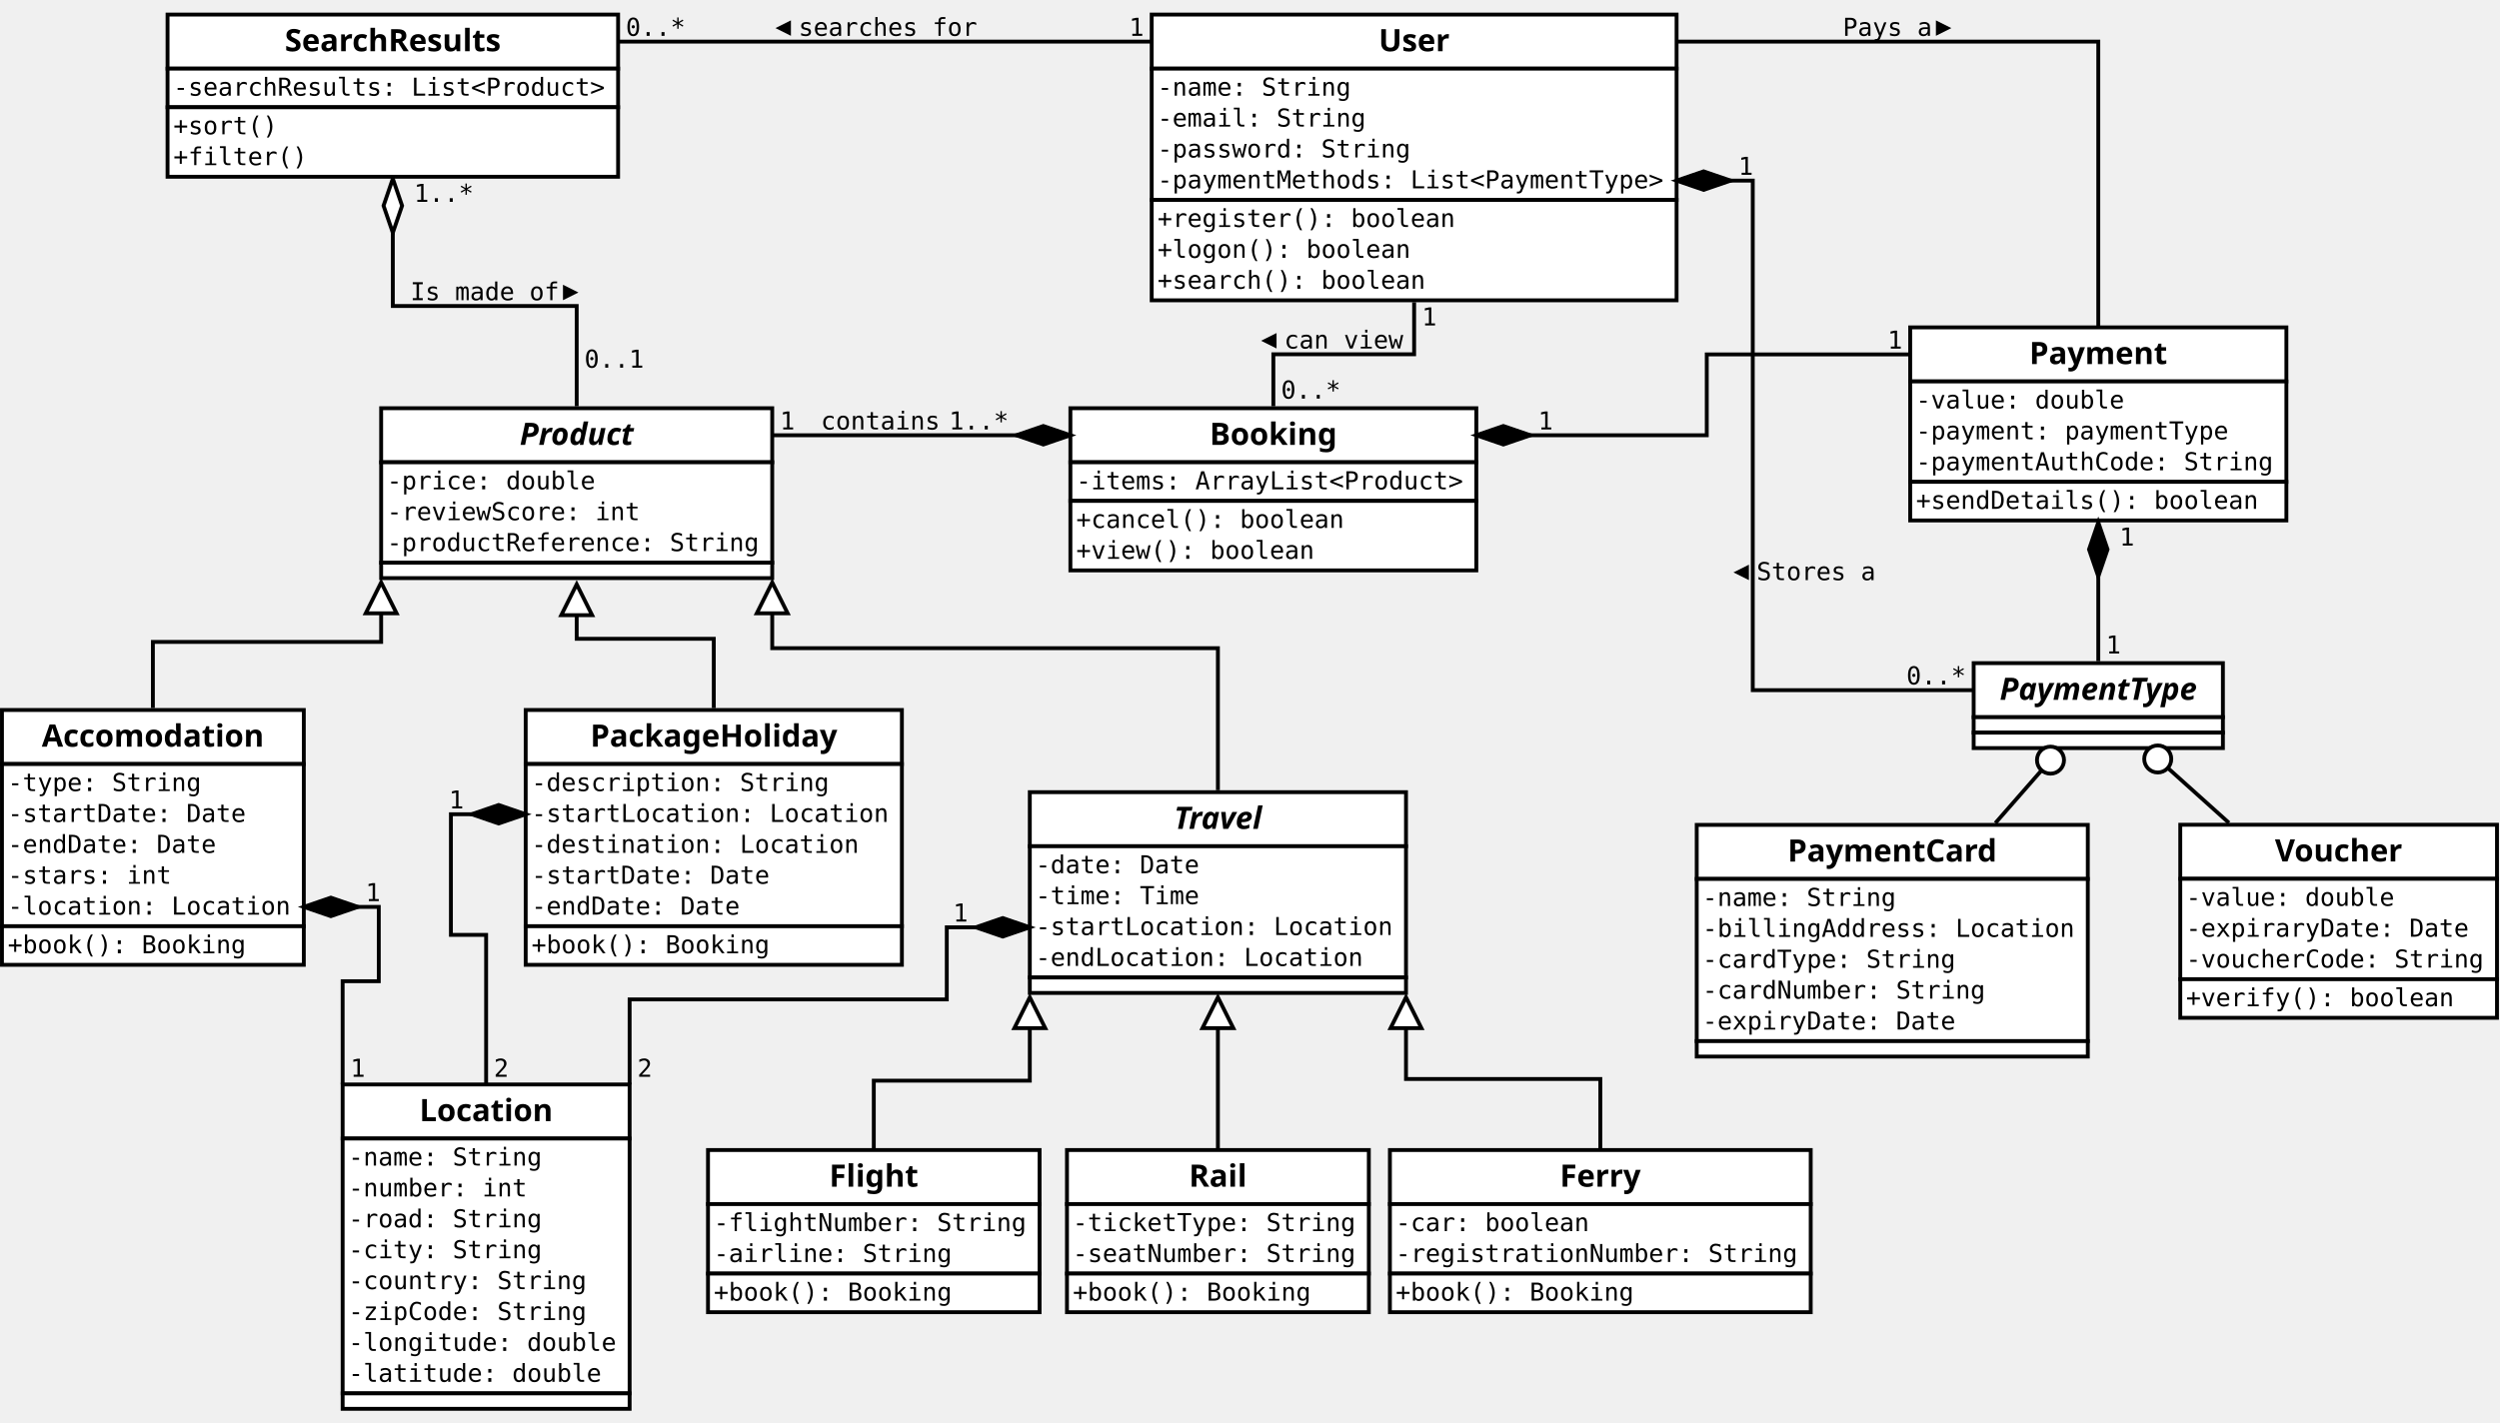
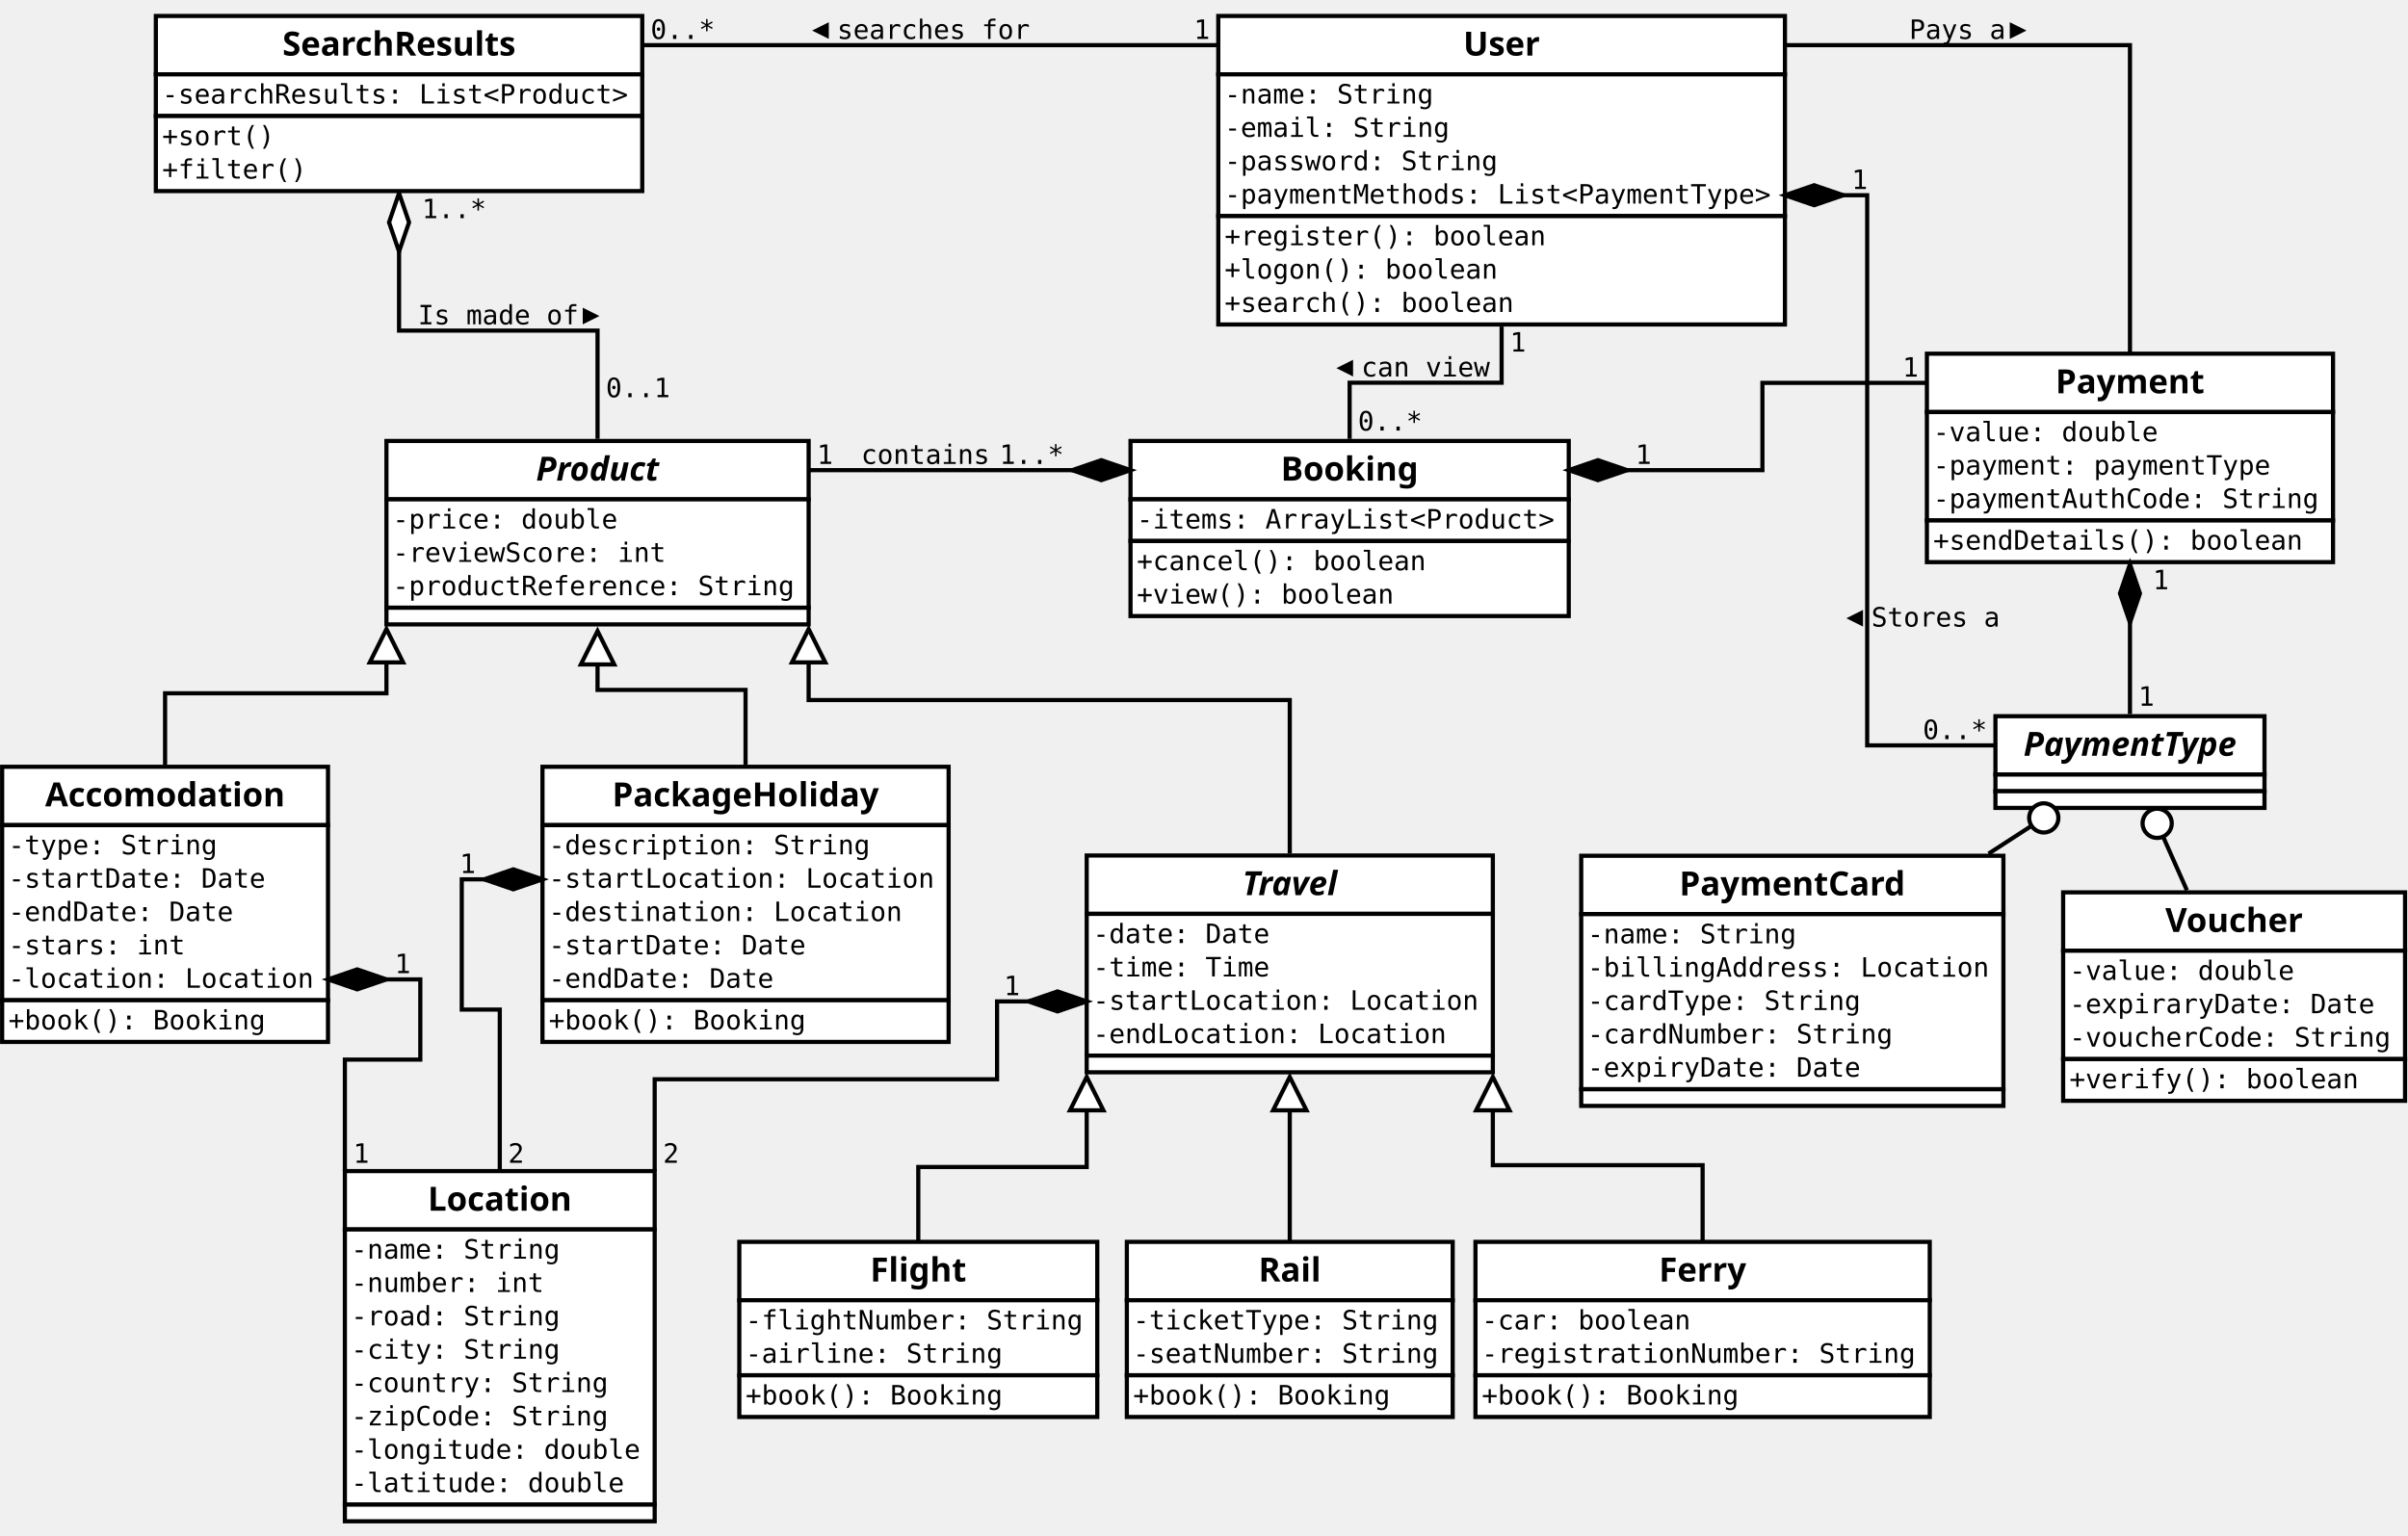
- <svg xmlns="http://www.w3.org/2000/svg" width="65cm" height="37cm" viewBox="-302 -547 1294 725">
+ <svg xmlns="http://www.w3.org/2000/svg" width="58cm" height="37cm" viewBox="-290 -547 1155 725">
  <g>
    <rect style="fill: #ffffff" x="231.238" y="-142.479" width="194.8" height="28" />
    <rect style="fill: none; fill-opacity:0; stroke-width: 2; stroke: #000000" x="231.238" y="-142.479" width="194.8" height="28" />
    <text font-size="16" style="fill: #000000;text-anchor:middle;font-family:sans-serif;font-style:italic;font-weight:700" x="328.638" y="-123.479">Travel</text>
    <rect style="fill: #ffffff" x="231.238" y="-114.479" width="194.8" height="68" />
    <rect style="fill: none; fill-opacity:0; stroke-width: 2; stroke: #000000" x="231.238" y="-114.479" width="194.8" height="68" />
    <text font-size="12.8" style="fill: #000000;text-anchor:start;font-family:monospace;font-style:normal;font-weight:normal" x="234.238" y="-100.479">-date: Date</text>
    <text font-size="12.8" style="fill: #000000;text-anchor:start;font-family:monospace;font-style:normal;font-weight:normal" x="234.238" y="-84.479">-time: Time</text>
    <text font-size="12.8" style="fill: #000000;text-anchor:start;font-family:monospace;font-style:normal;font-weight:normal" x="234.238" y="-68.479">-startLocation: Location</text>
    <text font-size="12.8" style="fill: #000000;text-anchor:start;font-family:monospace;font-style:normal;font-weight:normal" x="234.238" y="-52.479">-endLocation: Location</text>
    <rect style="fill: #ffffff" x="231.238" y="-46.479" width="194.8" height="8" />
    <rect style="fill: none; fill-opacity:0; stroke-width: 2; stroke: #000000" x="231.238" y="-46.479" width="194.8" height="8" />
  </g>
  <g>
-     <rect style="fill: #ffffff" x="-300.988" y="-185.046" width="156.3" height="28" />
-     <rect style="fill: none; fill-opacity:0; stroke-width: 2; stroke: #000000" x="-300.988" y="-185.046" width="156.3" height="28" />
-     <text font-size="16" style="fill: #000000;text-anchor:middle;font-family:sans-serif;font-style:normal;font-weight:700" x="-222.838" y="-166.046">Accomodation</text>
-     <rect style="fill: #ffffff" x="-300.988" y="-157.046" width="156.3" height="84" />
-     <rect style="fill: none; fill-opacity:0; stroke-width: 2; stroke: #000000" x="-300.988" y="-157.046" width="156.3" height="84" />
-     <text font-size="12.8" style="fill: #000000;text-anchor:start;font-family:monospace;font-style:normal;font-weight:normal" x="-297.988" y="-143.046">-type: String</text>
-     <text font-size="12.8" style="fill: #000000;text-anchor:start;font-family:monospace;font-style:normal;font-weight:normal" x="-297.988" y="-127.046">-startDate: Date</text>
-     <text font-size="12.8" style="fill: #000000;text-anchor:start;font-family:monospace;font-style:normal;font-weight:normal" x="-297.988" y="-111.046">-endDate: Date</text>
-     <text font-size="12.8" style="fill: #000000;text-anchor:start;font-family:monospace;font-style:normal;font-weight:normal" x="-297.988" y="-95.046">-stars: int</text>
-     <text font-size="12.8" style="fill: #000000;text-anchor:start;font-family:monospace;font-style:normal;font-weight:normal" x="-297.988" y="-79.046">-location: Location</text>
-     <rect style="fill: #ffffff" x="-300.988" y="-73.046" width="156.3" height="20" />
-     <rect style="fill: none; fill-opacity:0; stroke-width: 2; stroke: #000000" x="-300.988" y="-73.046" width="156.3" height="20" />
-     <text font-size="12.8" style="fill: #000000;text-anchor:start;font-family:monospace;font-style:normal;font-weight:normal" x="-297.988" y="-59.046">+book(): Booking</text>
+     <rect style="fill: #ffffff" x="-288.972" y="-185.046" width="156.3" height="28" />
+     <rect style="fill: none; fill-opacity:0; stroke-width: 2; stroke: #000000" x="-288.972" y="-185.046" width="156.3" height="28" />
+     <text font-size="16" style="fill: #000000;text-anchor:middle;font-family:sans-serif;font-style:normal;font-weight:700" x="-210.822" y="-166.046">Accomodation</text>
+     <rect style="fill: #ffffff" x="-288.972" y="-157.046" width="156.3" height="84" />
+     <rect style="fill: none; fill-opacity:0; stroke-width: 2; stroke: #000000" x="-288.972" y="-157.046" width="156.3" height="84" />
+     <text font-size="12.8" style="fill: #000000;text-anchor:start;font-family:monospace;font-style:normal;font-weight:normal" x="-285.972" y="-143.046">-type: String</text>
+     <text font-size="12.8" style="fill: #000000;text-anchor:start;font-family:monospace;font-style:normal;font-weight:normal" x="-285.972" y="-127.046">-startDate: Date</text>
+     <text font-size="12.8" style="fill: #000000;text-anchor:start;font-family:monospace;font-style:normal;font-weight:normal" x="-285.972" y="-111.046">-endDate: Date</text>
+     <text font-size="12.8" style="fill: #000000;text-anchor:start;font-family:monospace;font-style:normal;font-weight:normal" x="-285.972" y="-95.046">-stars: int</text>
+     <text font-size="12.8" style="fill: #000000;text-anchor:start;font-family:monospace;font-style:normal;font-weight:normal" x="-285.972" y="-79.046">-location: Location</text>
+     <rect style="fill: #ffffff" x="-288.972" y="-73.046" width="156.3" height="20" />
+     <rect style="fill: none; fill-opacity:0; stroke-width: 2; stroke: #000000" x="-288.972" y="-73.046" width="156.3" height="20" />
+     <text font-size="12.8" style="fill: #000000;text-anchor:start;font-family:monospace;font-style:normal;font-weight:normal" x="-285.972" y="-59.046">+book(): Booking</text>
  </g>
  <g>
    <rect style="fill: #ffffff" x="-104.638" y="-341.35" width="202.5" height="28" />
    <rect style="fill: none; fill-opacity:0; stroke-width: 2; stroke: #000000" x="-104.638" y="-341.35" width="202.5" height="28" />
    <text font-size="16" style="fill: #000000;text-anchor:middle;font-family:sans-serif;font-style:italic;font-weight:700" x="-3.388" y="-322.35">Product</text>
    <rect style="fill: #ffffff" x="-104.638" y="-313.35" width="202.5" height="52" />
    <rect style="fill: none; fill-opacity:0; stroke-width: 2; stroke: #000000" x="-104.638" y="-313.35" width="202.5" height="52" />
    <text font-size="12.8" style="fill: #000000;text-anchor:start;font-family:monospace;font-style:normal;font-weight:normal" x="-101.638" y="-299.35">-price: double</text>
    <text font-size="12.8" style="fill: #000000;text-anchor:start;font-family:monospace;font-style:normal;font-weight:normal" x="-101.638" y="-283.35">-reviewScore: int</text>
    <text font-size="12.8" style="fill: #000000;text-anchor:start;font-family:monospace;font-style:normal;font-weight:normal" x="-101.638" y="-267.35">-productReference: String</text>
    <rect style="fill: #ffffff" x="-104.638" y="-261.35" width="202.5" height="8" />
    <rect style="fill: none; fill-opacity:0; stroke-width: 2; stroke: #000000" x="-104.638" y="-261.35" width="202.5" height="8" />
  </g>
  <g>
    <rect style="fill: #ffffff" x="-124.58" y="8.925" width="148.6" height="28" />
    <rect style="fill: none; fill-opacity:0; stroke-width: 2; stroke: #000000" x="-124.58" y="8.925" width="148.6" height="28" />
    <text font-size="16" style="fill: #000000;text-anchor:middle;font-family:sans-serif;font-style:normal;font-weight:700" x="-50.28" y="27.925">Location</text>
    <rect style="fill: #ffffff" x="-124.58" y="36.925" width="148.6" height="132" />
    <rect style="fill: none; fill-opacity:0; stroke-width: 2; stroke: #000000" x="-124.58" y="36.925" width="148.6" height="132" />
    <text font-size="12.8" style="fill: #000000;text-anchor:start;font-family:monospace;font-style:normal;font-weight:normal" x="-121.58" y="50.925">-name: String</text>
    <text font-size="12.8" style="fill: #000000;text-anchor:start;font-family:monospace;font-style:normal;font-weight:normal" x="-121.58" y="66.925">-number: int</text>
    <text font-size="12.8" style="fill: #000000;text-anchor:start;font-family:monospace;font-style:normal;font-weight:normal" x="-121.58" y="82.925">-road: String</text>
    <text font-size="12.8" style="fill: #000000;text-anchor:start;font-family:monospace;font-style:normal;font-weight:normal" x="-121.58" y="98.925">-city: String</text>
    <text font-size="12.8" style="fill: #000000;text-anchor:start;font-family:monospace;font-style:normal;font-weight:normal" x="-121.58" y="114.926">-country: String</text>
    <text font-size="12.8" style="fill: #000000;text-anchor:start;font-family:monospace;font-style:normal;font-weight:normal" x="-121.58" y="130.926">-zipCode: String</text>
    <text font-size="12.8" style="fill: #000000;text-anchor:start;font-family:monospace;font-style:normal;font-weight:normal" x="-121.58" y="146.926">-longitude: double</text>
    <text font-size="12.8" style="fill: #000000;text-anchor:start;font-family:monospace;font-style:normal;font-weight:normal" x="-121.58" y="162.926">-latitude: double</text>
    <rect style="fill: #ffffff" x="-124.58" y="168.925" width="148.6" height="8" />
    <rect style="fill: none; fill-opacity:0; stroke-width: 2; stroke: #000000" x="-124.58" y="168.925" width="148.6" height="8" />
  </g>
  <g>
    <rect style="fill: #ffffff" x="294.35" y="-545.242" width="271.8" height="28" />
    <rect style="fill: none; fill-opacity:0; stroke-width: 2; stroke: #000000" x="294.35" y="-545.242" width="271.8" height="28" />
    <text font-size="16" style="fill: #000000;text-anchor:middle;font-family:sans-serif;font-style:normal;font-weight:700" x="430.25" y="-526.242">User</text>
    <rect style="fill: #ffffff" x="294.35" y="-517.242" width="271.8" height="68" />
    <rect style="fill: none; fill-opacity:0; stroke-width: 2; stroke: #000000" x="294.35" y="-517.242" width="271.8" height="68" />
    <text font-size="12.8" style="fill: #000000;text-anchor:start;font-family:monospace;font-style:normal;font-weight:normal" x="297.35" y="-503.242">-name: String</text>
    <text font-size="12.8" style="fill: #000000;text-anchor:start;font-family:monospace;font-style:normal;font-weight:normal" x="297.35" y="-487.242">-email: String</text>
    <text font-size="12.8" style="fill: #000000;text-anchor:start;font-family:monospace;font-style:normal;font-weight:normal" x="297.35" y="-471.242">-password: String</text>
    <text font-size="12.8" style="fill: #000000;text-anchor:start;font-family:monospace;font-style:normal;font-weight:normal" x="297.35" y="-455.242">-paymentMethods: List&lt;PaymentType&gt;</text>
    <rect style="fill: #ffffff" x="294.35" y="-449.242" width="271.8" height="52" />
    <rect style="fill: none; fill-opacity:0; stroke-width: 2; stroke: #000000" x="294.35" y="-449.242" width="271.8" height="52" />
    <text font-size="12.8" style="fill: #000000;text-anchor:start;font-family:monospace;font-style:normal;font-weight:normal" x="297.35" y="-435.242">+register(): boolean</text>
    <text font-size="12.8" style="fill: #000000;text-anchor:start;font-family:monospace;font-style:normal;font-weight:normal" x="297.35" y="-419.242">+logon(): boolean</text>
    <text font-size="12.8" style="fill: #000000;text-anchor:start;font-family:monospace;font-style:normal;font-weight:normal" x="297.35" y="-403.242">+search(): boolean</text>
  </g>
  <g>
-     <rect style="fill: #ffffff" x="576.582" y="-125.53" width="202.5" height="28" />
-     <rect style="fill: none; fill-opacity:0; stroke-width: 2; stroke: #000000" x="576.582" y="-125.53" width="202.5" height="28" />
-     <text font-size="16" style="fill: #000000;text-anchor:middle;font-family:sans-serif;font-style:normal;font-weight:700" x="677.832" y="-106.53">PaymentCard</text>
-     <rect style="fill: #ffffff" x="576.582" y="-97.53" width="202.5" height="84" />
-     <rect style="fill: none; fill-opacity:0; stroke-width: 2; stroke: #000000" x="576.582" y="-97.53" width="202.5" height="84" />
-     <text font-size="12.8" style="fill: #000000;text-anchor:start;font-family:monospace;font-style:normal;font-weight:normal" x="579.582" y="-83.53">-name: String</text>
-     <text font-size="12.8" style="fill: #000000;text-anchor:start;font-family:monospace;font-style:normal;font-weight:normal" x="579.582" y="-67.53">-billingAddress: Location</text>
-     <text font-size="12.8" style="fill: #000000;text-anchor:start;font-family:monospace;font-style:normal;font-weight:normal" x="579.582" y="-51.53">-cardType: String</text>
-     <text font-size="12.8" style="fill: #000000;text-anchor:start;font-family:monospace;font-style:normal;font-weight:normal" x="579.582" y="-35.53">-cardNumber: String</text>
-     <text font-size="12.8" style="fill: #000000;text-anchor:start;font-family:monospace;font-style:normal;font-weight:normal" x="579.582" y="-19.53">-expiryDate: Date</text>
-     <rect style="fill: #ffffff" x="576.582" y="-13.53" width="202.5" height="8" />
-     <rect style="fill: none; fill-opacity:0; stroke-width: 2; stroke: #000000" x="576.582" y="-13.53" width="202.5" height="8" />
-   </g>
-   <g>
-     <rect style="fill: #ffffff" x="687.112" y="-383.222" width="194.8" height="28" />
-     <rect style="fill: none; fill-opacity:0; stroke-width: 2; stroke: #000000" x="687.112" y="-383.222" width="194.8" height="28" />
-     <text font-size="16" style="fill: #000000;text-anchor:middle;font-family:sans-serif;font-style:normal;font-weight:700" x="784.512" y="-364.222">Payment</text>
-     <rect style="fill: #ffffff" x="687.112" y="-355.222" width="194.8" height="52" />
-     <rect style="fill: none; fill-opacity:0; stroke-width: 2; stroke: #000000" x="687.112" y="-355.222" width="194.8" height="52" />
-     <text font-size="12.8" style="fill: #000000;text-anchor:start;font-family:monospace;font-style:normal;font-weight:normal" x="690.112" y="-341.222">-value: double</text>
-     <text font-size="12.8" style="fill: #000000;text-anchor:start;font-family:monospace;font-style:normal;font-weight:normal" x="690.112" y="-325.222">-payment: paymentType</text>
-     <text font-size="12.8" style="fill: #000000;text-anchor:start;font-family:monospace;font-style:normal;font-weight:normal" x="690.112" y="-309.222">-paymentAuthCode: String</text>
-     <rect style="fill: #ffffff" x="687.112" y="-303.222" width="194.8" height="20" />
-     <rect style="fill: none; fill-opacity:0; stroke-width: 2; stroke: #000000" x="687.112" y="-303.222" width="194.8" height="20" />
-     <text font-size="12.8" style="fill: #000000;text-anchor:start;font-family:monospace;font-style:normal;font-weight:normal" x="690.112" y="-289.222">+sendDetails(): boolean</text>
+     <rect style="fill: #ffffff" x="468.435" y="-142.352" width="202.5" height="28" />
+     <rect style="fill: none; fill-opacity:0; stroke-width: 2; stroke: #000000" x="468.435" y="-142.352" width="202.5" height="28" />
+     <text font-size="16" style="fill: #000000;text-anchor:middle;font-family:sans-serif;font-style:normal;font-weight:700" x="569.685" y="-123.352">PaymentCard</text>
+     <rect style="fill: #ffffff" x="468.435" y="-114.352" width="202.5" height="84" />
+     <rect style="fill: none; fill-opacity:0; stroke-width: 2; stroke: #000000" x="468.435" y="-114.352" width="202.5" height="84" />
+     <text font-size="12.8" style="fill: #000000;text-anchor:start;font-family:monospace;font-style:normal;font-weight:normal" x="471.435" y="-100.352">-name: String</text>
+     <text font-size="12.8" style="fill: #000000;text-anchor:start;font-family:monospace;font-style:normal;font-weight:normal" x="471.435" y="-84.353">-billingAddress: Location</text>
+     <text font-size="12.8" style="fill: #000000;text-anchor:start;font-family:monospace;font-style:normal;font-weight:normal" x="471.435" y="-68.353">-cardType: String</text>
+     <text font-size="12.8" style="fill: #000000;text-anchor:start;font-family:monospace;font-style:normal;font-weight:normal" x="471.435" y="-52.352">-cardNumber: String</text>
+     <text font-size="12.8" style="fill: #000000;text-anchor:start;font-family:monospace;font-style:normal;font-weight:normal" x="471.435" y="-36.352">-expiryDate: Date</text>
+     <rect style="fill: #ffffff" x="468.435" y="-30.352" width="202.5" height="8" />
+     <rect style="fill: none; fill-opacity:0; stroke-width: 2; stroke: #000000" x="468.435" y="-30.352" width="202.5" height="8" />
+   </g>
+   <g>
+     <rect style="fill: #ffffff" x="634.24" y="-383.222" width="194.8" height="28" />
+     <rect style="fill: none; fill-opacity:0; stroke-width: 2; stroke: #000000" x="634.24" y="-383.222" width="194.8" height="28" />
+     <text font-size="16" style="fill: #000000;text-anchor:middle;font-family:sans-serif;font-style:normal;font-weight:700" x="731.64" y="-364.222">Payment</text>
+     <rect style="fill: #ffffff" x="634.24" y="-355.222" width="194.8" height="52" />
+     <rect style="fill: none; fill-opacity:0; stroke-width: 2; stroke: #000000" x="634.24" y="-355.222" width="194.8" height="52" />
+     <text font-size="12.8" style="fill: #000000;text-anchor:start;font-family:monospace;font-style:normal;font-weight:normal" x="637.24" y="-341.222">-value: double</text>
+     <text font-size="12.8" style="fill: #000000;text-anchor:start;font-family:monospace;font-style:normal;font-weight:normal" x="637.24" y="-325.222">-payment: paymentType</text>
+     <text font-size="12.8" style="fill: #000000;text-anchor:start;font-family:monospace;font-style:normal;font-weight:normal" x="637.24" y="-309.222">-paymentAuthCode: String</text>
+     <rect style="fill: #ffffff" x="634.24" y="-303.222" width="194.8" height="20" />
+     <rect style="fill: none; fill-opacity:0; stroke-width: 2; stroke: #000000" x="634.24" y="-303.222" width="194.8" height="20" />
+     <text font-size="12.8" style="fill: #000000;text-anchor:start;font-family:monospace;font-style:normal;font-weight:normal" x="637.24" y="-289.222">+sendDetails(): boolean</text>
  </g>
  <g>
    <polyline style="fill: none; fill-opacity:0; stroke-width: 2; stroke: #000000" points="-98.596,-435.065 -98.596,-394.296 -3.388,-394.296 -3.388,-342.355 " />
    <polygon style="fill: #ffffff" points="-98.596,-460.237 -93.796,-446.237 -98.596,-432.237 -103.396,-446.237 " />
    <polygon style="fill: none; fill-opacity:0; stroke-width: 2; stroke: #000000" points="-98.596,-460.237 -93.796,-446.237 -98.596,-432.237 -103.396,-446.237 " />
    <text font-size="12.8" style="fill: #000000;text-anchor:middle;font-family:monospace;font-style:normal;font-weight:normal" x="-50.992" y="-397.296">Is made of</text>
    <polygon style="fill: #000000" points="-10.492,-397.296 -10.492,-405.296 -2.492,-401.296 " />
    <text font-size="12.8" style="fill: #000000;text-anchor:start;font-family:monospace;font-style:normal;font-weight:normal" x="-87.596" y="-448.237"> 1..*</text>
    <text font-size="12.8" style="fill: #000000;text-anchor:start;font-family:monospace;font-style:normal;font-weight:normal" x="-87.596" y="-432.237" />
    <text font-size="12.8" style="fill: #000000;text-anchor:start;font-family:monospace;font-style:normal;font-weight:normal" x="0.612" y="-362.355"> 0..1</text>
    <text font-size="12.8" style="fill: #000000;text-anchor:start;font-family:monospace;font-style:normal;font-weight:normal" x="0.612" y="-346.355" />
  </g>
  <g>
-     <polyline style="fill: none; fill-opacity:0; stroke-width: 2; stroke: #000000" points="566.15,-531.242 784.512,-531.242 784.512,-383.222 " />
-     <text font-size="12.8" style="fill: #000000;text-anchor:middle;font-family:monospace;font-style:normal;font-weight:normal" x="675.331" y="-534.242">Pays a</text>
-     <polygon style="fill: #000000" points="700.431,-534.242 700.431,-542.242 708.431,-538.242 " />
+     <polyline style="fill: none; fill-opacity:0; stroke-width: 2; stroke: #000000" points="566.15,-531.242 731.64,-531.242 731.64,-383.222 " />
+     <text font-size="12.8" style="fill: #000000;text-anchor:middle;font-family:monospace;font-style:normal;font-weight:normal" x="648.895" y="-534.242">Pays a</text>
+     <polygon style="fill: #000000" points="673.995,-534.242 673.995,-542.242 681.995,-538.242 " />
    <text font-size="12.8" style="fill: #000000;text-anchor:start;font-family:monospace;font-style:normal;font-weight:normal" x="570.15" y="-534.242" />
-     <text font-size="12.8" style="fill: #000000;text-anchor:start;font-family:monospace;font-style:normal;font-weight:normal" x="788.512" y="-387.222" />
+     <text font-size="12.8" style="fill: #000000;text-anchor:start;font-family:monospace;font-style:normal;font-weight:normal" x="735.64" y="-387.222" />
  </g>
  <g>
    <rect style="fill: #ffffff" x="-215.246" y="-545.242" width="233.3" height="28" />
    <rect style="fill: none; fill-opacity:0; stroke-width: 2; stroke: #000000" x="-215.246" y="-545.242" width="233.3" height="28" />
    <text font-size="16" style="fill: #000000;text-anchor:middle;font-family:sans-serif;font-style:normal;font-weight:700" x="-98.596" y="-526.242">SearchResults</text>
    <rect style="fill: #ffffff" x="-215.246" y="-517.242" width="233.3" height="20" />
    <rect style="fill: none; fill-opacity:0; stroke-width: 2; stroke: #000000" x="-215.246" y="-517.242" width="233.3" height="20" />
    <text font-size="12.8" style="fill: #000000;text-anchor:start;font-family:monospace;font-style:normal;font-weight:normal" x="-212.246" y="-503.242">-searchResults: List&lt;Product&gt;</text>
    <rect style="fill: #ffffff" x="-215.246" y="-497.242" width="233.3" height="36" />
    <rect style="fill: none; fill-opacity:0; stroke-width: 2; stroke: #000000" x="-215.246" y="-497.242" width="233.3" height="36" />
    <text font-size="12.8" style="fill: #000000;text-anchor:start;font-family:monospace;font-style:normal;font-weight:normal" x="-212.246" y="-483.242">+sort()</text>
    <text font-size="12.8" style="fill: #000000;text-anchor:start;font-family:monospace;font-style:normal;font-weight:normal" x="-212.246" y="-467.242">+filter()</text>
  </g>
  <g>
    <rect style="fill: #ffffff" x="252.252" y="-341.35" width="210.2" height="28" />
    <rect style="fill: none; fill-opacity:0; stroke-width: 2; stroke: #000000" x="252.252" y="-341.35" width="210.2" height="28" />
    <text font-size="16" style="fill: #000000;text-anchor:middle;font-family:sans-serif;font-style:normal;font-weight:700" x="357.352" y="-322.35">Booking</text>
    <rect style="fill: #ffffff" x="252.252" y="-313.35" width="210.2" height="20" />
    <rect style="fill: none; fill-opacity:0; stroke-width: 2; stroke: #000000" x="252.252" y="-313.35" width="210.2" height="20" />
    <text font-size="12.8" style="fill: #000000;text-anchor:start;font-family:monospace;font-style:normal;font-weight:normal" x="255.252" y="-299.35">-items: ArrayList&lt;Product&gt;</text>
    <rect style="fill: #ffffff" x="252.252" y="-293.35" width="210.2" height="36" />
    <rect style="fill: none; fill-opacity:0; stroke-width: 2; stroke: #000000" x="252.252" y="-293.35" width="210.2" height="36" />
    <text font-size="12.8" style="fill: #000000;text-anchor:start;font-family:monospace;font-style:normal;font-weight:normal" x="255.252" y="-279.35">+cancel(): boolean</text>
    <text font-size="12.8" style="fill: #000000;text-anchor:start;font-family:monospace;font-style:normal;font-weight:normal" x="255.252" y="-263.35">+view(): boolean</text>
  </g>
  <g>
    <polyline style="fill: none; fill-opacity:0; stroke-width: 2; stroke: #000000" points="430.25,-396.233 430.25,-369.294 357.352,-369.294 357.352,-342.355 " />
    <text font-size="12.8" style="fill: #000000;text-anchor:middle;font-family:monospace;font-style:normal;font-weight:normal" x="393.801" y="-372.294">can view</text>
    <polygon style="fill: #000000" points="359.001,-372.294 359.001,-380.294 351.001,-376.294 " />
    <text font-size="12.8" style="fill: #000000;text-anchor:start;font-family:monospace;font-style:normal;font-weight:normal" x="434.25" y="-384.233">1</text>
    <text font-size="12.8" style="fill: #000000;text-anchor:start;font-family:monospace;font-style:normal;font-weight:normal" x="361.352" y="-346.355">0..*</text>
  </g>
  <g>
-     <rect style="fill: #ffffff" x="826.962" y="-125.603" width="164" height="28" />
-     <rect style="fill: none; fill-opacity:0; stroke-width: 2; stroke: #000000" x="826.962" y="-125.603" width="164" height="28" />
-     <text font-size="16" style="fill: #000000;text-anchor:middle;font-family:sans-serif;font-style:normal;font-weight:700" x="908.962" y="-106.603">Voucher</text>
-     <rect style="fill: #ffffff" x="826.962" y="-97.603" width="164" height="52" />
-     <rect style="fill: none; fill-opacity:0; stroke-width: 2; stroke: #000000" x="826.962" y="-97.603" width="164" height="52" />
-     <text font-size="12.8" style="fill: #000000;text-anchor:start;font-family:monospace;font-style:normal;font-weight:normal" x="829.962" y="-83.603">-value: double</text>
-     <text font-size="12.8" style="fill: #000000;text-anchor:start;font-family:monospace;font-style:normal;font-weight:normal" x="829.962" y="-67.603">-expiraryDate: Date</text>
-     <text font-size="12.8" style="fill: #000000;text-anchor:start;font-family:monospace;font-style:normal;font-weight:normal" x="829.962" y="-51.603">-voucherCode: String</text>
-     <rect style="fill: #ffffff" x="826.962" y="-45.603" width="164" height="20" />
-     <rect style="fill: none; fill-opacity:0; stroke-width: 2; stroke: #000000" x="826.962" y="-45.603" width="164" height="20" />
-     <text font-size="12.8" style="fill: #000000;text-anchor:start;font-family:monospace;font-style:normal;font-weight:normal" x="829.962" y="-31.603">+verify(): boolean</text>
-   </g>
-   <g>
-     <rect style="fill: #ffffff" x="719.986" y="-209.314" width="129.05" height="28" />
-     <rect style="fill: none; fill-opacity:0; stroke-width: 2; stroke: #000000" x="719.986" y="-209.314" width="129.05" height="28" />
-     <text font-size="16" style="fill: #000000;text-anchor:middle;font-family:sans-serif;font-style:italic;font-weight:700" x="784.511" y="-190.314">PaymentType</text>
-     <rect style="fill: #ffffff" x="719.986" y="-181.314" width="129.05" height="8" />
-     <rect style="fill: none; fill-opacity:0; stroke-width: 2; stroke: #000000" x="719.986" y="-181.314" width="129.05" height="8" />
-     <rect style="fill: #ffffff" x="719.986" y="-173.314" width="129.05" height="8" />
-     <rect style="fill: none; fill-opacity:0; stroke-width: 2; stroke: #000000" x="719.986" y="-173.314" width="129.05" height="8" />
-   </g>
-   <g>
-     <line style="fill: none; fill-opacity:0; stroke-width: 2; stroke: #000000" x1="852.175" y1="-126.577" x2="810.094" y2="-164.35" />
-     <ellipse style="fill: #ffffff" cx="815.303" cy="-159.674" rx="7" ry="7" />
-     <ellipse style="fill: none; fill-opacity:0; stroke-width: 2; stroke: #000000" cx="815.303" cy="-159.674" rx="7" ry="7" />
-     <text font-size="12.8" style="fill: #000000;text-anchor:start;font-family:monospace;font-style:normal;font-weight:normal" x="804.094" y="-164.349" />
-   </g>
-   <g>
-     <line style="fill: none; fill-opacity:0; stroke-width: 2; stroke: #000000" x1="731.224" y1="-126.481" x2="764.378" y2="-164.331" />
-     <ellipse style="fill: #ffffff" cx="759.766" cy="-159.065" rx="7" ry="7" />
-     <ellipse style="fill: none; fill-opacity:0; stroke-width: 2; stroke: #000000" cx="759.766" cy="-159.065" rx="7" ry="7" />
-     <text font-size="12.8" style="fill: #000000;text-anchor:start;font-family:monospace;font-style:normal;font-weight:normal" x="760.354" y="-164.33" />
+     <rect style="fill: #ffffff" x="699.589" y="-124.802" width="164" height="28" />
+     <rect style="fill: none; fill-opacity:0; stroke-width: 2; stroke: #000000" x="699.589" y="-124.802" width="164" height="28" />
+     <text font-size="16" style="fill: #000000;text-anchor:middle;font-family:sans-serif;font-style:normal;font-weight:700" x="781.589" y="-105.802">Voucher</text>
+     <rect style="fill: #ffffff" x="699.589" y="-96.802" width="164" height="52" />
+     <rect style="fill: none; fill-opacity:0; stroke-width: 2; stroke: #000000" x="699.589" y="-96.802" width="164" height="52" />
+     <text font-size="12.8" style="fill: #000000;text-anchor:start;font-family:monospace;font-style:normal;font-weight:normal" x="702.589" y="-82.802">-value: double</text>
+     <text font-size="12.8" style="fill: #000000;text-anchor:start;font-family:monospace;font-style:normal;font-weight:normal" x="702.589" y="-66.802">-expiraryDate: Date</text>
+     <text font-size="12.8" style="fill: #000000;text-anchor:start;font-family:monospace;font-style:normal;font-weight:normal" x="702.589" y="-50.802">-voucherCode: String</text>
+     <rect style="fill: #ffffff" x="699.589" y="-44.802" width="164" height="20" />
+     <rect style="fill: none; fill-opacity:0; stroke-width: 2; stroke: #000000" x="699.589" y="-44.802" width="164" height="20" />
+     <text font-size="12.8" style="fill: #000000;text-anchor:start;font-family:monospace;font-style:normal;font-weight:normal" x="702.589" y="-30.802">+verify(): boolean</text>
+   </g>
+   <g>
+     <rect style="fill: #ffffff" x="667.114" y="-209.314" width="129.05" height="28" />
+     <rect style="fill: none; fill-opacity:0; stroke-width: 2; stroke: #000000" x="667.114" y="-209.314" width="129.05" height="28" />
+     <text font-size="16" style="fill: #000000;text-anchor:middle;font-family:sans-serif;font-style:italic;font-weight:700" x="731.639" y="-190.314">PaymentType</text>
+     <rect style="fill: #ffffff" x="667.114" y="-181.314" width="129.05" height="8" />
+     <rect style="fill: none; fill-opacity:0; stroke-width: 2; stroke: #000000" x="667.114" y="-181.314" width="129.05" height="8" />
+     <rect style="fill: #ffffff" x="667.114" y="-173.314" width="129.05" height="8" />
+     <rect style="fill: none; fill-opacity:0; stroke-width: 2; stroke: #000000" x="667.114" y="-173.314" width="129.05" height="8" />
+   </g>
+   <g>
+     <line style="fill: none; fill-opacity:0; stroke-width: 2; stroke: #000000" x1="758.949" y1="-125.798" x2="741.846" y2="-164.323" />
+     <ellipse style="fill: #ffffff" cx="744.686" cy="-157.925" rx="7" ry="7" />
+     <ellipse style="fill: none; fill-opacity:0; stroke-width: 2; stroke: #000000" cx="744.686" cy="-157.925" rx="7" ry="7" />
+     <text font-size="12.8" style="fill: #000000;text-anchor:start;font-family:monospace;font-style:normal;font-weight:normal" x="735.846" y="-164.322" />
+   </g>
+   <g>
+     <line style="fill: none; fill-opacity:0; stroke-width: 2; stroke: #000000" x1="663.809" y1="-143.354" x2="696.172" y2="-164.328" />
+     <ellipse style="fill: #ffffff" cx="690.298" cy="-160.521" rx="7" ry="7" />
+     <ellipse style="fill: none; fill-opacity:0; stroke-width: 2; stroke: #000000" cx="690.298" cy="-160.521" rx="7" ry="7" />
+     <text font-size="12.8" style="fill: #000000;text-anchor:start;font-family:monospace;font-style:normal;font-weight:normal" x="692.148" y="-164.327" />
  </g>
  <g>
    <rect style="fill: #ffffff" x="-29.797" y="-185.046" width="194.8" height="28" />
    <rect style="fill: none; fill-opacity:0; stroke-width: 2; stroke: #000000" x="-29.797" y="-185.046" width="194.8" height="28" />
    <text font-size="16" style="fill: #000000;text-anchor:middle;font-family:sans-serif;font-style:normal;font-weight:700" x="67.603" y="-166.046">PackageHoliday</text>
    <rect style="fill: #ffffff" x="-29.797" y="-157.046" width="194.8" height="84" />
    <rect style="fill: none; fill-opacity:0; stroke-width: 2; stroke: #000000" x="-29.797" y="-157.046" width="194.8" height="84" />
    <text font-size="12.8" style="fill: #000000;text-anchor:start;font-family:monospace;font-style:normal;font-weight:normal" x="-26.797" y="-143.046">-description: String</text>
    <text font-size="12.8" style="fill: #000000;text-anchor:start;font-family:monospace;font-style:normal;font-weight:normal" x="-26.797" y="-127.046">-startLocation: Location</text>
    <text font-size="12.8" style="fill: #000000;text-anchor:start;font-family:monospace;font-style:normal;font-weight:normal" x="-26.797" y="-111.046">-destination: Location</text>
    <text font-size="12.8" style="fill: #000000;text-anchor:start;font-family:monospace;font-style:normal;font-weight:normal" x="-26.797" y="-95.046">-startDate: Date</text>
    <text font-size="12.8" style="fill: #000000;text-anchor:start;font-family:monospace;font-style:normal;font-weight:normal" x="-26.797" y="-79.046">-endDate: Date</text>
    <rect style="fill: #ffffff" x="-29.797" y="-73.046" width="194.8" height="20" />
    <rect style="fill: none; fill-opacity:0; stroke-width: 2; stroke: #000000" x="-29.797" y="-73.046" width="194.8" height="20" />
    <text font-size="12.8" style="fill: #000000;text-anchor:start;font-family:monospace;font-style:normal;font-weight:normal" x="-26.797" y="-59.046">+book(): Booking</text>
  </g>
  <g>
    <polyline style="fill: none; fill-opacity:0; stroke-width: 2; stroke: #000000" points="294.35,-531.242 157.74,-531.242 157.74,-531.242 18.054,-531.242 " />
    <text font-size="12.8" style="fill: #000000;text-anchor:middle;font-family:monospace;font-style:normal;font-weight:normal" x="157.74" y="-534.242">searches for</text>
    <polygon style="fill: #000000" points="107.54,-534.242 107.54,-542.242 99.54,-538.242 " />
    <text font-size="12.8" style="fill: #000000;text-anchor:end;font-family:monospace;font-style:normal;font-weight:normal" x="290.35" y="-534.242">1</text>
    <text font-size="12.8" style="fill: #000000;text-anchor:start;font-family:monospace;font-style:normal;font-weight:normal" x="22.054" y="-534.242">0..*</text>
  </g>
  <g>
    <polyline style="fill: none; fill-opacity:0; stroke-width: 2; stroke: #000000" points="206.066,-72.479 188.248,-72.479 188.248,-35.129 24.02,-35.129 24.02,8.925 " />
    <polygon style="fill: #000000" points="231.238,-72.479 217.238,-67.679 203.238,-72.479 217.238,-77.279 " />
    <polygon style="fill: none; fill-opacity:0; stroke-width: 2; stroke: #000000" points="231.238,-72.479 217.238,-67.679 203.238,-72.479 217.238,-77.279 " />
    <text font-size="12.8" style="fill: #000000;text-anchor:middle;font-family:monospace;font-style:normal;font-weight:normal" x="106.134" y="-38.129" />
    <text font-size="12.8" style="fill: #000000;text-anchor:end;font-family:monospace;font-style:normal;font-weight:normal" x="199.238" y="-75.479">1</text>
    <text font-size="12.8" style="fill: #000000;text-anchor:start;font-family:monospace;font-style:normal;font-weight:normal" x="28.02" y="4.926">2</text>
  </g>
  <g>
    <polyline style="fill: none; fill-opacity:0; stroke-width: 2; stroke: #000000" points="-54.968,-131.046 -68.514,-131.046 -68.514,-68.56 -50.28,-68.56 -50.28,8.925 " />
    <polygon style="fill: #000000" points="-29.797,-131.046 -43.797,-126.246 -57.797,-131.046 -43.797,-135.846 " />
    <polygon style="fill: none; fill-opacity:0; stroke-width: 2; stroke: #000000" points="-29.797,-131.046 -43.797,-126.246 -57.797,-131.046 -43.797,-135.846 " />
    <text font-size="12.8" style="fill: #000000;text-anchor:middle;font-family:monospace;font-style:normal;font-weight:normal" x="-59.397" y="-71.56" />
    <text font-size="12.8" style="fill: #000000;text-anchor:end;font-family:monospace;font-style:normal;font-weight:normal" x="-61.797" y="-134.046">1</text>
    <text font-size="12.8" style="fill: #000000;text-anchor:start;font-family:monospace;font-style:normal;font-weight:normal" x="-46.28" y="4.926">2</text>
  </g>
  <g>
-     <polyline style="fill: none; fill-opacity:0; stroke-width: 2; stroke: #000000" points="-119.516,-83.046 -105.869,-83.046 -105.869,-44.56 -124.58,-44.56 -124.58,8.925 " />
-     <polygon style="fill: #000000" points="-144.688,-83.046 -130.688,-87.846 -116.688,-83.046 -130.688,-78.246 " />
-     <polygon style="fill: none; fill-opacity:0; stroke-width: 2; stroke: #000000" points="-144.688,-83.046 -130.688,-87.846 -116.688,-83.046 -130.688,-78.246 " />
-     <text font-size="12.8" style="fill: #000000;text-anchor:middle;font-family:monospace;font-style:normal;font-weight:normal" x="-115.224" y="-47.56" />
-     <text font-size="12.8" style="fill: #000000;text-anchor:start;font-family:monospace;font-style:normal;font-weight:normal" x="-112.688" y="-86.046">1</text>
+     <polyline style="fill: none; fill-opacity:0; stroke-width: 2; stroke: #000000" points="-107.5,-83.046 -88.402,-83.046 -88.402,-44.56 -124.58,-44.56 -124.58,8.925 " />
+     <polygon style="fill: #000000" points="-132.672,-83.046 -118.672,-87.846 -104.672,-83.046 -118.672,-78.246 " />
+     <polygon style="fill: none; fill-opacity:0; stroke-width: 2; stroke: #000000" points="-132.672,-83.046 -118.672,-87.846 -104.672,-83.046 -118.672,-78.246 " />
+     <text font-size="12.8" style="fill: #000000;text-anchor:middle;font-family:monospace;font-style:normal;font-weight:normal" x="-106.491" y="-47.56" />
+     <text font-size="12.8" style="fill: #000000;text-anchor:start;font-family:monospace;font-style:normal;font-weight:normal" x="-100.672" y="-86.046">1</text>
    <text font-size="12.8" style="fill: #000000;text-anchor:start;font-family:monospace;font-style:normal;font-weight:normal" x="-120.58" y="4.926">1</text>
  </g>
  <g>
-     <polyline style="fill: none; fill-opacity:0; stroke-width: 2; stroke: #000000" points="784.511,-210.32 784.511,-239.268 784.512,-239.268 784.512,-257.044 " />
-     <polygon style="fill: #000000" points="784.512,-282.216 789.312,-268.216 784.512,-254.216 779.712,-268.216 " />
-     <polygon style="fill: none; fill-opacity:0; stroke-width: 2; stroke: #000000" points="784.512,-282.216 789.312,-268.216 784.512,-254.216 779.712,-268.216 " />
-     <text font-size="12.8" style="fill: #000000;text-anchor:middle;font-family:monospace;font-style:normal;font-weight:normal" x="784.511" y="-242.268" />
-     <text font-size="12.8" style="fill: #000000;text-anchor:start;font-family:monospace;font-style:normal;font-weight:normal" x="788.511" y="-214.32">1</text>
-     <text font-size="12.8" style="fill: #000000;text-anchor:start;font-family:monospace;font-style:normal;font-weight:normal" x="795.512" y="-270.216">1</text>
+     <polyline style="fill: none; fill-opacity:0; stroke-width: 2; stroke: #000000" points="731.639,-210.32 731.639,-239.268 731.64,-239.268 731.64,-257.044 " />
+     <polygon style="fill: #000000" points="731.64,-282.216 736.44,-268.216 731.64,-254.216 726.84,-268.216 " />
+     <polygon style="fill: none; fill-opacity:0; stroke-width: 2; stroke: #000000" points="731.64,-282.216 736.44,-268.216 731.64,-254.216 726.84,-268.216 " />
+     <text font-size="12.8" style="fill: #000000;text-anchor:middle;font-family:monospace;font-style:normal;font-weight:normal" x="731.64" y="-242.268" />
+     <text font-size="12.8" style="fill: #000000;text-anchor:start;font-family:monospace;font-style:normal;font-weight:normal" x="735.639" y="-214.32">1</text>
+     <text font-size="12.8" style="fill: #000000;text-anchor:start;font-family:monospace;font-style:normal;font-weight:normal" x="742.64" y="-270.216">1</text>
  </g>
  <g>
    <polyline style="fill: none; fill-opacity:0; stroke-width: 2; stroke: #000000" points="-3.388,-234.143 -3.388,-221.92 67.603,-221.92 67.603,-186.004 " />
    <polygon style="fill: #ffffff" points="4.612,-234.143 -3.388,-250.143 -11.388,-234.143 " />
    <polygon style="fill: none; fill-opacity:0; stroke-width: 2; stroke: #000000" points="4.612,-234.143 -3.388,-250.143 -11.388,-234.143 " />
  </g>
  <g>
    <polyline style="fill: none; fill-opacity:0; stroke-width: 2; stroke: #000000" points="97.862,-235.114 97.862,-217.06 328.638,-217.06 328.638,-143.486 " />
    <polygon style="fill: #ffffff" points="105.862,-235.114 97.862,-251.114 89.862,-235.114 " />
    <polygon style="fill: none; fill-opacity:0; stroke-width: 2; stroke: #000000" points="105.862,-235.114 97.862,-251.114 89.862,-235.114 " />
  </g>
  <g>
-     <polyline style="fill: none; fill-opacity:0; stroke-width: 2; stroke: #000000" points="-104.638,-235.114 -104.638,-220.3 -222.838,-220.3 -222.838,-186.05 " />
+     <polyline style="fill: none; fill-opacity:0; stroke-width: 2; stroke: #000000" points="-104.638,-235.114 -104.638,-220.3 -210.822,-220.3 -210.822,-186.05 " />
    <polygon style="fill: #ffffff" points="-96.638,-235.114 -104.638,-251.114 -112.638,-235.114 " />
    <polygon style="fill: none; fill-opacity:0; stroke-width: 2; stroke: #000000" points="-96.638,-235.114 -104.638,-251.114 -112.638,-235.114 " />
  </g>
  <g>
    <polyline style="fill: none; fill-opacity:0; stroke-width: 2; stroke: #000000" points="97.862,-327.35 153.873,-327.35 153.873,-327.35 227.08,-327.35 " />
    <polygon style="fill: #000000" points="252.252,-327.35 238.252,-322.55 224.252,-327.35 238.252,-332.15 " />
    <polygon style="fill: none; fill-opacity:0; stroke-width: 2; stroke: #000000" points="252.252,-327.35 238.252,-322.55 224.252,-327.35 238.252,-332.15 " />
    <text font-size="12.8" style="fill: #000000;text-anchor:middle;font-family:monospace;font-style:normal;font-weight:normal" x="153.873" y="-330.35">contains</text>
    <text font-size="12.8" style="fill: #000000;text-anchor:start;font-family:monospace;font-style:normal;font-weight:normal" x="101.862" y="-330.35">1</text>
    <text font-size="12.8" style="fill: #000000;text-anchor:end;font-family:monospace;font-style:normal;font-weight:normal" x="220.252" y="-330.35">1..*</text>
  </g>
  <g>
    <rect style="fill: #ffffff" x="64.606" y="42.879" width="171.7" height="28" />
    <rect style="fill: none; fill-opacity:0; stroke-width: 2; stroke: #000000" x="64.606" y="42.879" width="171.7" height="28" />
    <text font-size="16" style="fill: #000000;text-anchor:middle;font-family:sans-serif;font-style:normal;font-weight:700" x="150.456" y="61.879">Flight</text>
    <rect style="fill: #ffffff" x="64.606" y="70.879" width="171.7" height="36" />
    <rect style="fill: none; fill-opacity:0; stroke-width: 2; stroke: #000000" x="64.606" y="70.879" width="171.7" height="36" />
    <text font-size="12.8" style="fill: #000000;text-anchor:start;font-family:monospace;font-style:normal;font-weight:normal" x="67.606" y="84.879">-flightNumber: String</text>
    <text font-size="12.8" style="fill: #000000;text-anchor:start;font-family:monospace;font-style:normal;font-weight:normal" x="67.606" y="100.879">-airline: String</text>
    <rect style="fill: #ffffff" x="64.606" y="106.879" width="171.7" height="20" />
    <rect style="fill: none; fill-opacity:0; stroke-width: 2; stroke: #000000" x="64.606" y="106.879" width="171.7" height="20" />
    <text font-size="12.8" style="fill: #000000;text-anchor:start;font-family:monospace;font-style:normal;font-weight:normal" x="67.606" y="120.879">+book(): Booking</text>
  </g>
  <g>
    <rect style="fill: #ffffff" x="417.706" y="42.879" width="217.9" height="28" />
    <rect style="fill: none; fill-opacity:0; stroke-width: 2; stroke: #000000" x="417.706" y="42.879" width="217.9" height="28" />
    <text font-size="16" style="fill: #000000;text-anchor:middle;font-family:sans-serif;font-style:normal;font-weight:700" x="526.656" y="61.879">Ferry</text>
    <rect style="fill: #ffffff" x="417.706" y="70.879" width="217.9" height="36" />
    <rect style="fill: none; fill-opacity:0; stroke-width: 2; stroke: #000000" x="417.706" y="70.879" width="217.9" height="36" />
    <text font-size="12.8" style="fill: #000000;text-anchor:start;font-family:monospace;font-style:normal;font-weight:normal" x="420.706" y="84.879">-car: boolean</text>
    <text font-size="12.8" style="fill: #000000;text-anchor:start;font-family:monospace;font-style:normal;font-weight:normal" x="420.706" y="100.879">-registrationNumber: String</text>
    <rect style="fill: #ffffff" x="417.706" y="106.879" width="217.9" height="20" />
    <rect style="fill: none; fill-opacity:0; stroke-width: 2; stroke: #000000" x="417.706" y="106.879" width="217.9" height="20" />
    <text font-size="12.8" style="fill: #000000;text-anchor:start;font-family:monospace;font-style:normal;font-weight:normal" x="420.706" y="120.879">+book(): Booking</text>
  </g>
  <g>
    <rect style="fill: #ffffff" x="250.488" y="42.879" width="156.3" height="28" />
    <rect style="fill: none; fill-opacity:0; stroke-width: 2; stroke: #000000" x="250.488" y="42.879" width="156.3" height="28" />
    <text font-size="16" style="fill: #000000;text-anchor:middle;font-family:sans-serif;font-style:normal;font-weight:700" x="328.638" y="61.879">Rail</text>
    <rect style="fill: #ffffff" x="250.488" y="70.879" width="156.3" height="36" />
    <rect style="fill: none; fill-opacity:0; stroke-width: 2; stroke: #000000" x="250.488" y="70.879" width="156.3" height="36" />
    <text font-size="12.8" style="fill: #000000;text-anchor:start;font-family:monospace;font-style:normal;font-weight:normal" x="253.488" y="84.879">-ticketType: String</text>
    <text font-size="12.8" style="fill: #000000;text-anchor:start;font-family:monospace;font-style:normal;font-weight:normal" x="253.488" y="100.879">-seatNumber: String</text>
    <rect style="fill: #ffffff" x="250.488" y="106.879" width="156.3" height="20" />
    <rect style="fill: none; fill-opacity:0; stroke-width: 2; stroke: #000000" x="250.488" y="106.879" width="156.3" height="20" />
    <text font-size="12.8" style="fill: #000000;text-anchor:start;font-family:monospace;font-style:normal;font-weight:normal" x="253.488" y="120.879">+book(): Booking</text>
  </g>
  <g>
    <polyline style="fill: none; fill-opacity:0; stroke-width: 2; stroke: #000000" points="328.638,-20.243 328.638,-21.479 328.638,41.879 328.638,42.879 " />
    <polygon style="fill: #ffffff" points="336.638,-20.243 328.638,-36.243 320.638,-20.243 " />
    <polygon style="fill: none; fill-opacity:0; stroke-width: 2; stroke: #000000" points="336.638,-20.243 328.638,-36.243 320.638,-20.243 " />
  </g>
  <g>
    <polyline style="fill: none; fill-opacity:0; stroke-width: 2; stroke: #000000" points="426.038,-20.243 426.038,6.087 526.656,6.087 526.656,42.879 " />
    <polygon style="fill: #ffffff" points="434.038,-20.243 426.038,-36.243 418.038,-20.243 " />
    <polygon style="fill: none; fill-opacity:0; stroke-width: 2; stroke: #000000" points="434.038,-20.243 426.038,-36.243 418.038,-20.243 " />
  </g>
  <g>
    <polyline style="fill: none; fill-opacity:0; stroke-width: 2; stroke: #000000" points="231.238,-20.243 231.238,6.956 150.456,6.956 150.456,42.879 " />
    <polygon style="fill: #ffffff" points="239.238,-20.243 231.238,-36.243 223.238,-20.243 " />
    <polygon style="fill: none; fill-opacity:0; stroke-width: 2; stroke: #000000" points="239.238,-20.243 231.238,-36.243 223.238,-20.243 " />
  </g>
  <g>
-     <polyline style="fill: none; fill-opacity:0; stroke-width: 2; stroke: #000000" points="719.986,-195.314 605.598,-195.314 605.598,-249.31 605.598,-249.31 605.598,-459.242 591.322,-459.242 " />
+     <polyline style="fill: none; fill-opacity:0; stroke-width: 2; stroke: #000000" points="667.114,-195.314 605.598,-195.314 605.598,-249.31 605.598,-249.31 605.598,-459.242 591.322,-459.242 " />
    <polygon style="fill: #000000" points="566.15,-459.242 580.15,-464.042 594.15,-459.242 580.15,-454.442 " />
    <polygon style="fill: none; fill-opacity:0; stroke-width: 2; stroke: #000000" points="566.15,-459.242 580.15,-464.042 594.15,-459.242 580.15,-454.442 " />
    <text font-size="12.8" style="fill: #000000;text-anchor:start;font-family:monospace;font-style:normal;font-weight:normal" x="607.598" y="-252.31">Stores a</text>
    <polygon style="fill: #000000" points="603.598,-252.31 603.598,-260.31 595.598,-256.31 " />
-     <text font-size="12.8" style="fill: #000000;text-anchor:end;font-family:monospace;font-style:normal;font-weight:normal" x="715.986" y="-198.314">0..*</text>
+     <text font-size="12.8" style="fill: #000000;text-anchor:end;font-family:monospace;font-style:normal;font-weight:normal" x="663.114" y="-198.314">0..*</text>
    <text font-size="12.8" style="fill: #000000;text-anchor:start;font-family:monospace;font-style:normal;font-weight:normal" x="598.15" y="-462.242">1</text>
  </g>
  <g>
-     <polyline style="fill: none; fill-opacity:0; stroke-width: 2; stroke: #000000" points="687.112,-369.222 581.782,-369.222 581.782,-327.35 487.624,-327.35 " />
+     <polyline style="fill: none; fill-opacity:0; stroke-width: 2; stroke: #000000" points="634.24,-369.222 555.346,-369.222 555.346,-327.35 487.624,-327.35 " />
    <polygon style="fill: #000000" points="462.452,-327.35 476.452,-332.15 490.452,-327.35 476.452,-322.55 " />
    <polygon style="fill: none; fill-opacity:0; stroke-width: 2; stroke: #000000" points="462.452,-327.35 476.452,-332.15 490.452,-327.35 476.452,-322.55 " />
-     <text font-size="12.8" style="fill: #000000;text-anchor:start;font-family:monospace;font-style:normal;font-weight:normal" x="583.782" y="-351.286" />
-     <text font-size="12.8" style="fill: #000000;text-anchor:end;font-family:monospace;font-style:normal;font-weight:normal" x="683.112" y="-372.222">1</text>
+     <text font-size="12.8" style="fill: #000000;text-anchor:start;font-family:monospace;font-style:normal;font-weight:normal" x="557.346" y="-351.286" />
+     <text font-size="12.8" style="fill: #000000;text-anchor:end;font-family:monospace;font-style:normal;font-weight:normal" x="630.24" y="-372.222">1</text>
    <text font-size="12.8" style="fill: #000000;text-anchor:start;font-family:monospace;font-style:normal;font-weight:normal" x="494.452" y="-330.35">1</text>
  </g>
</svg>
